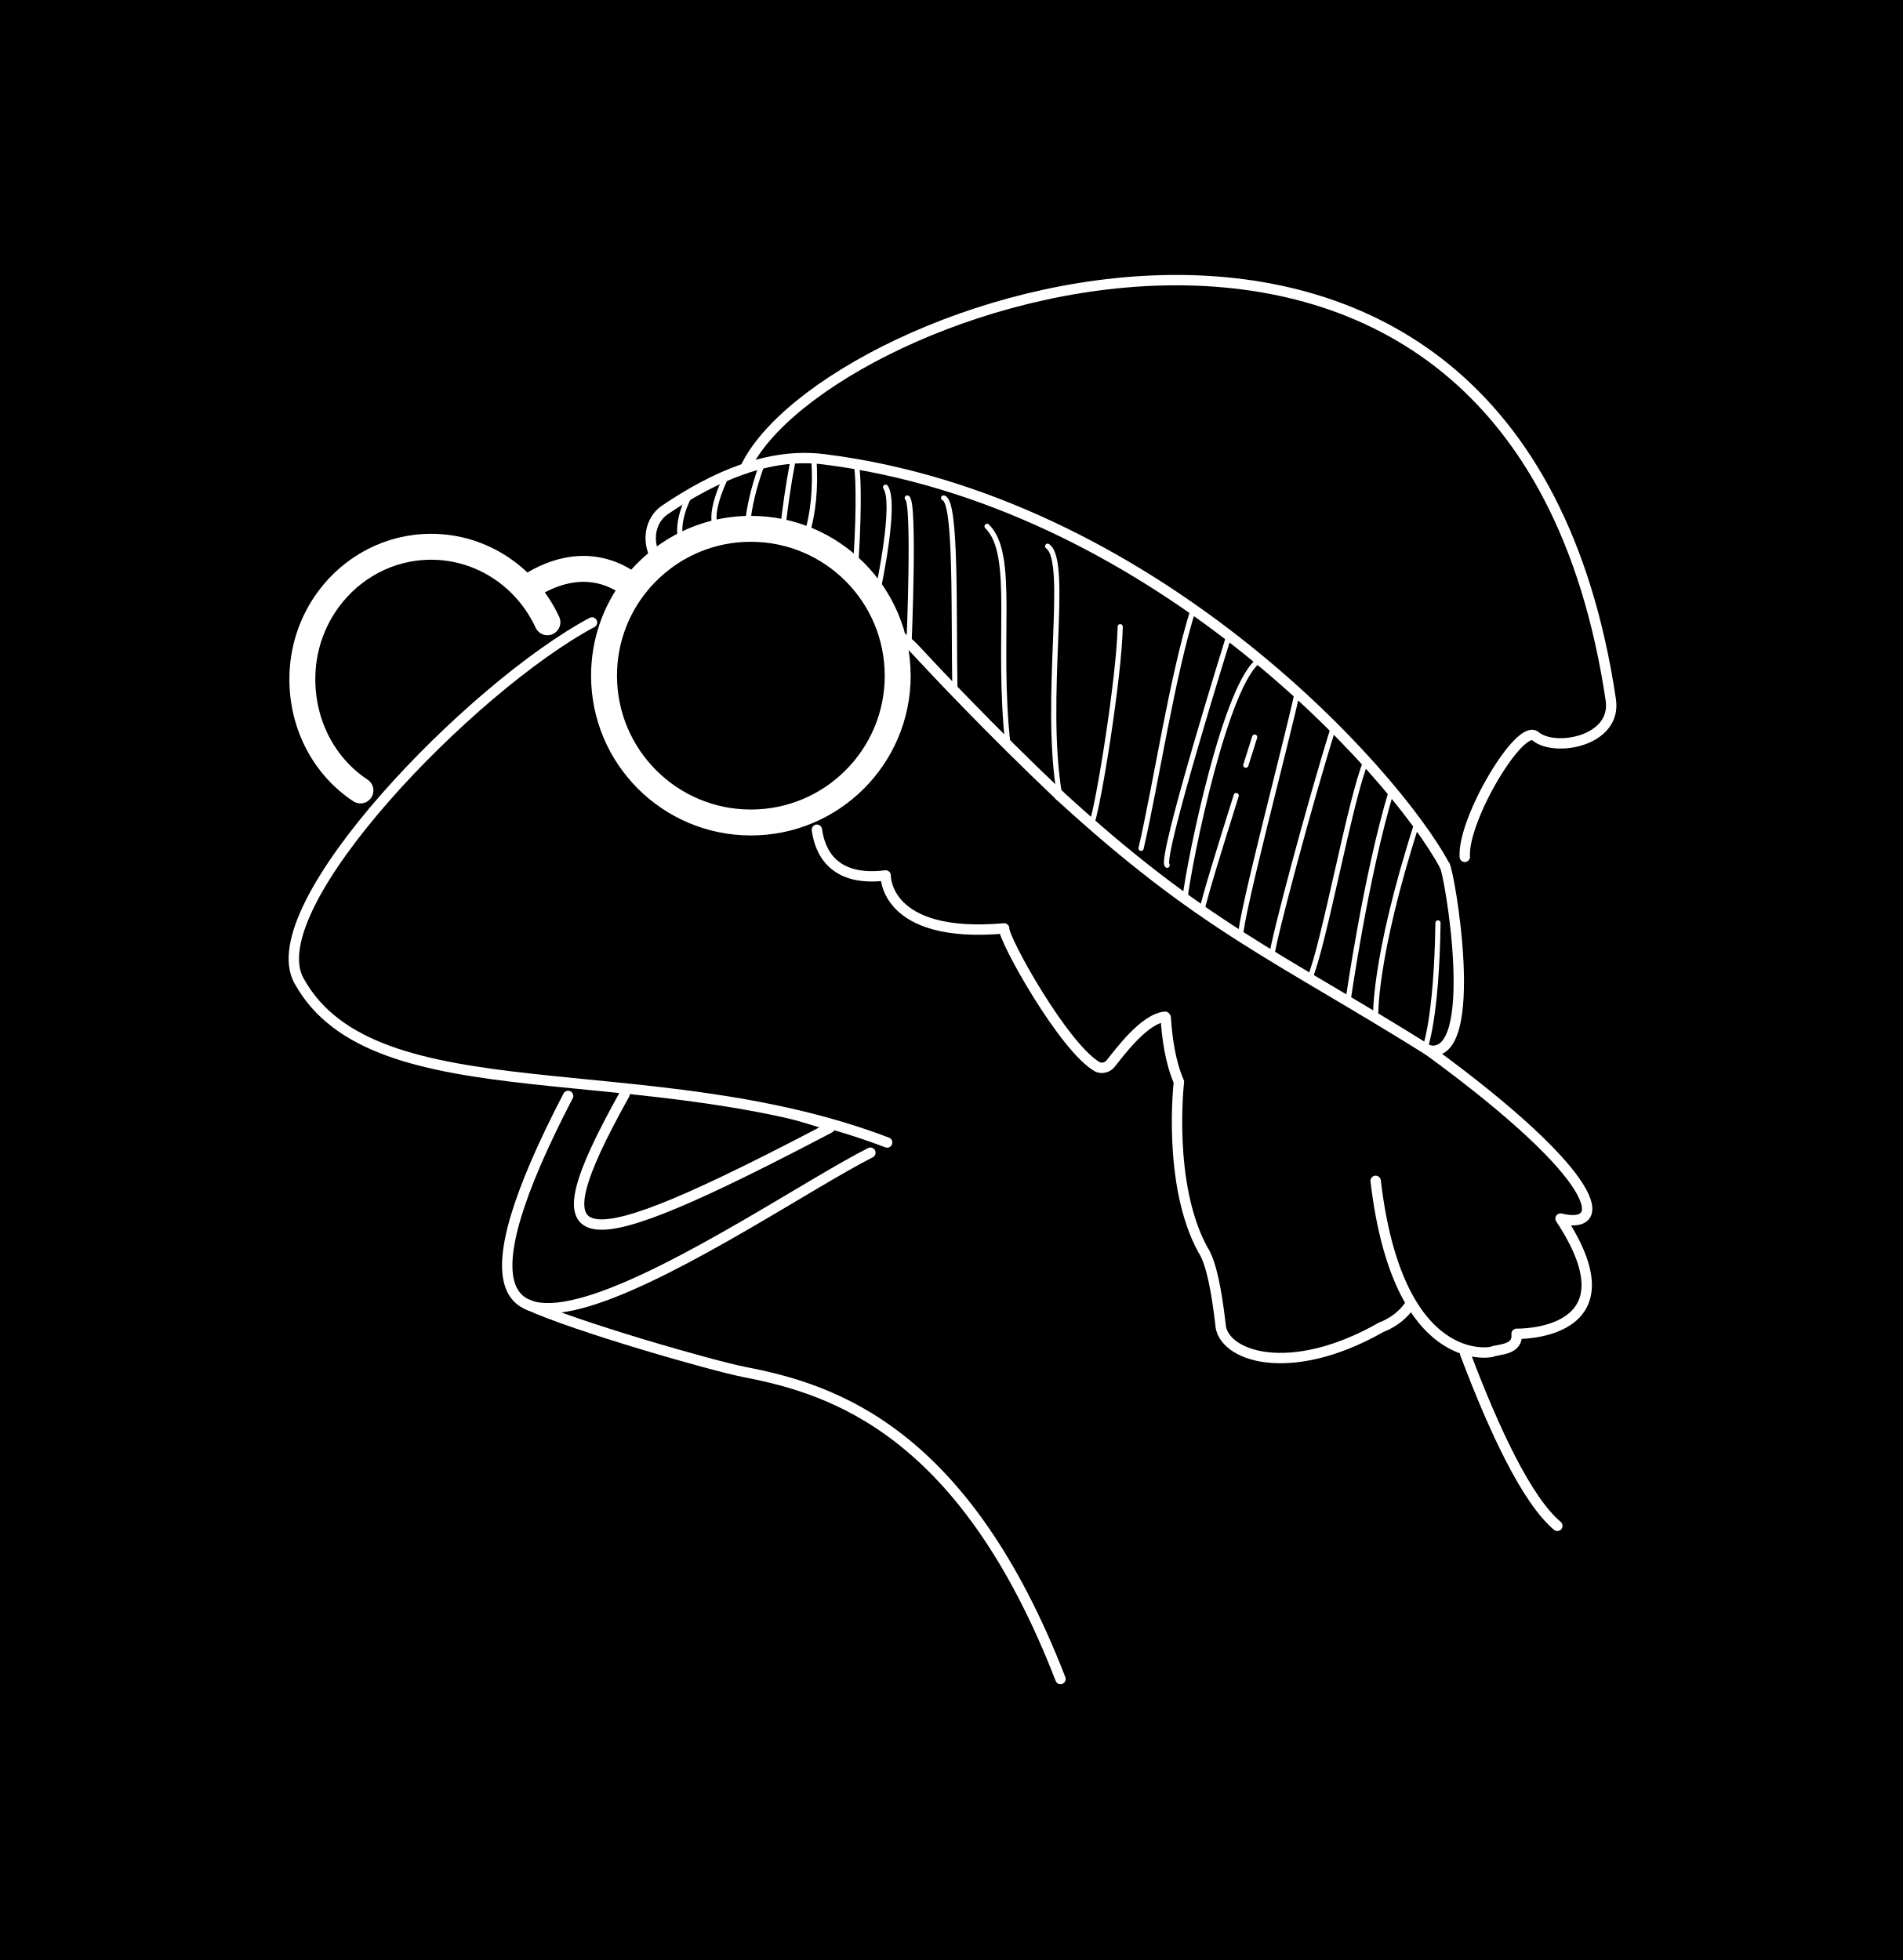
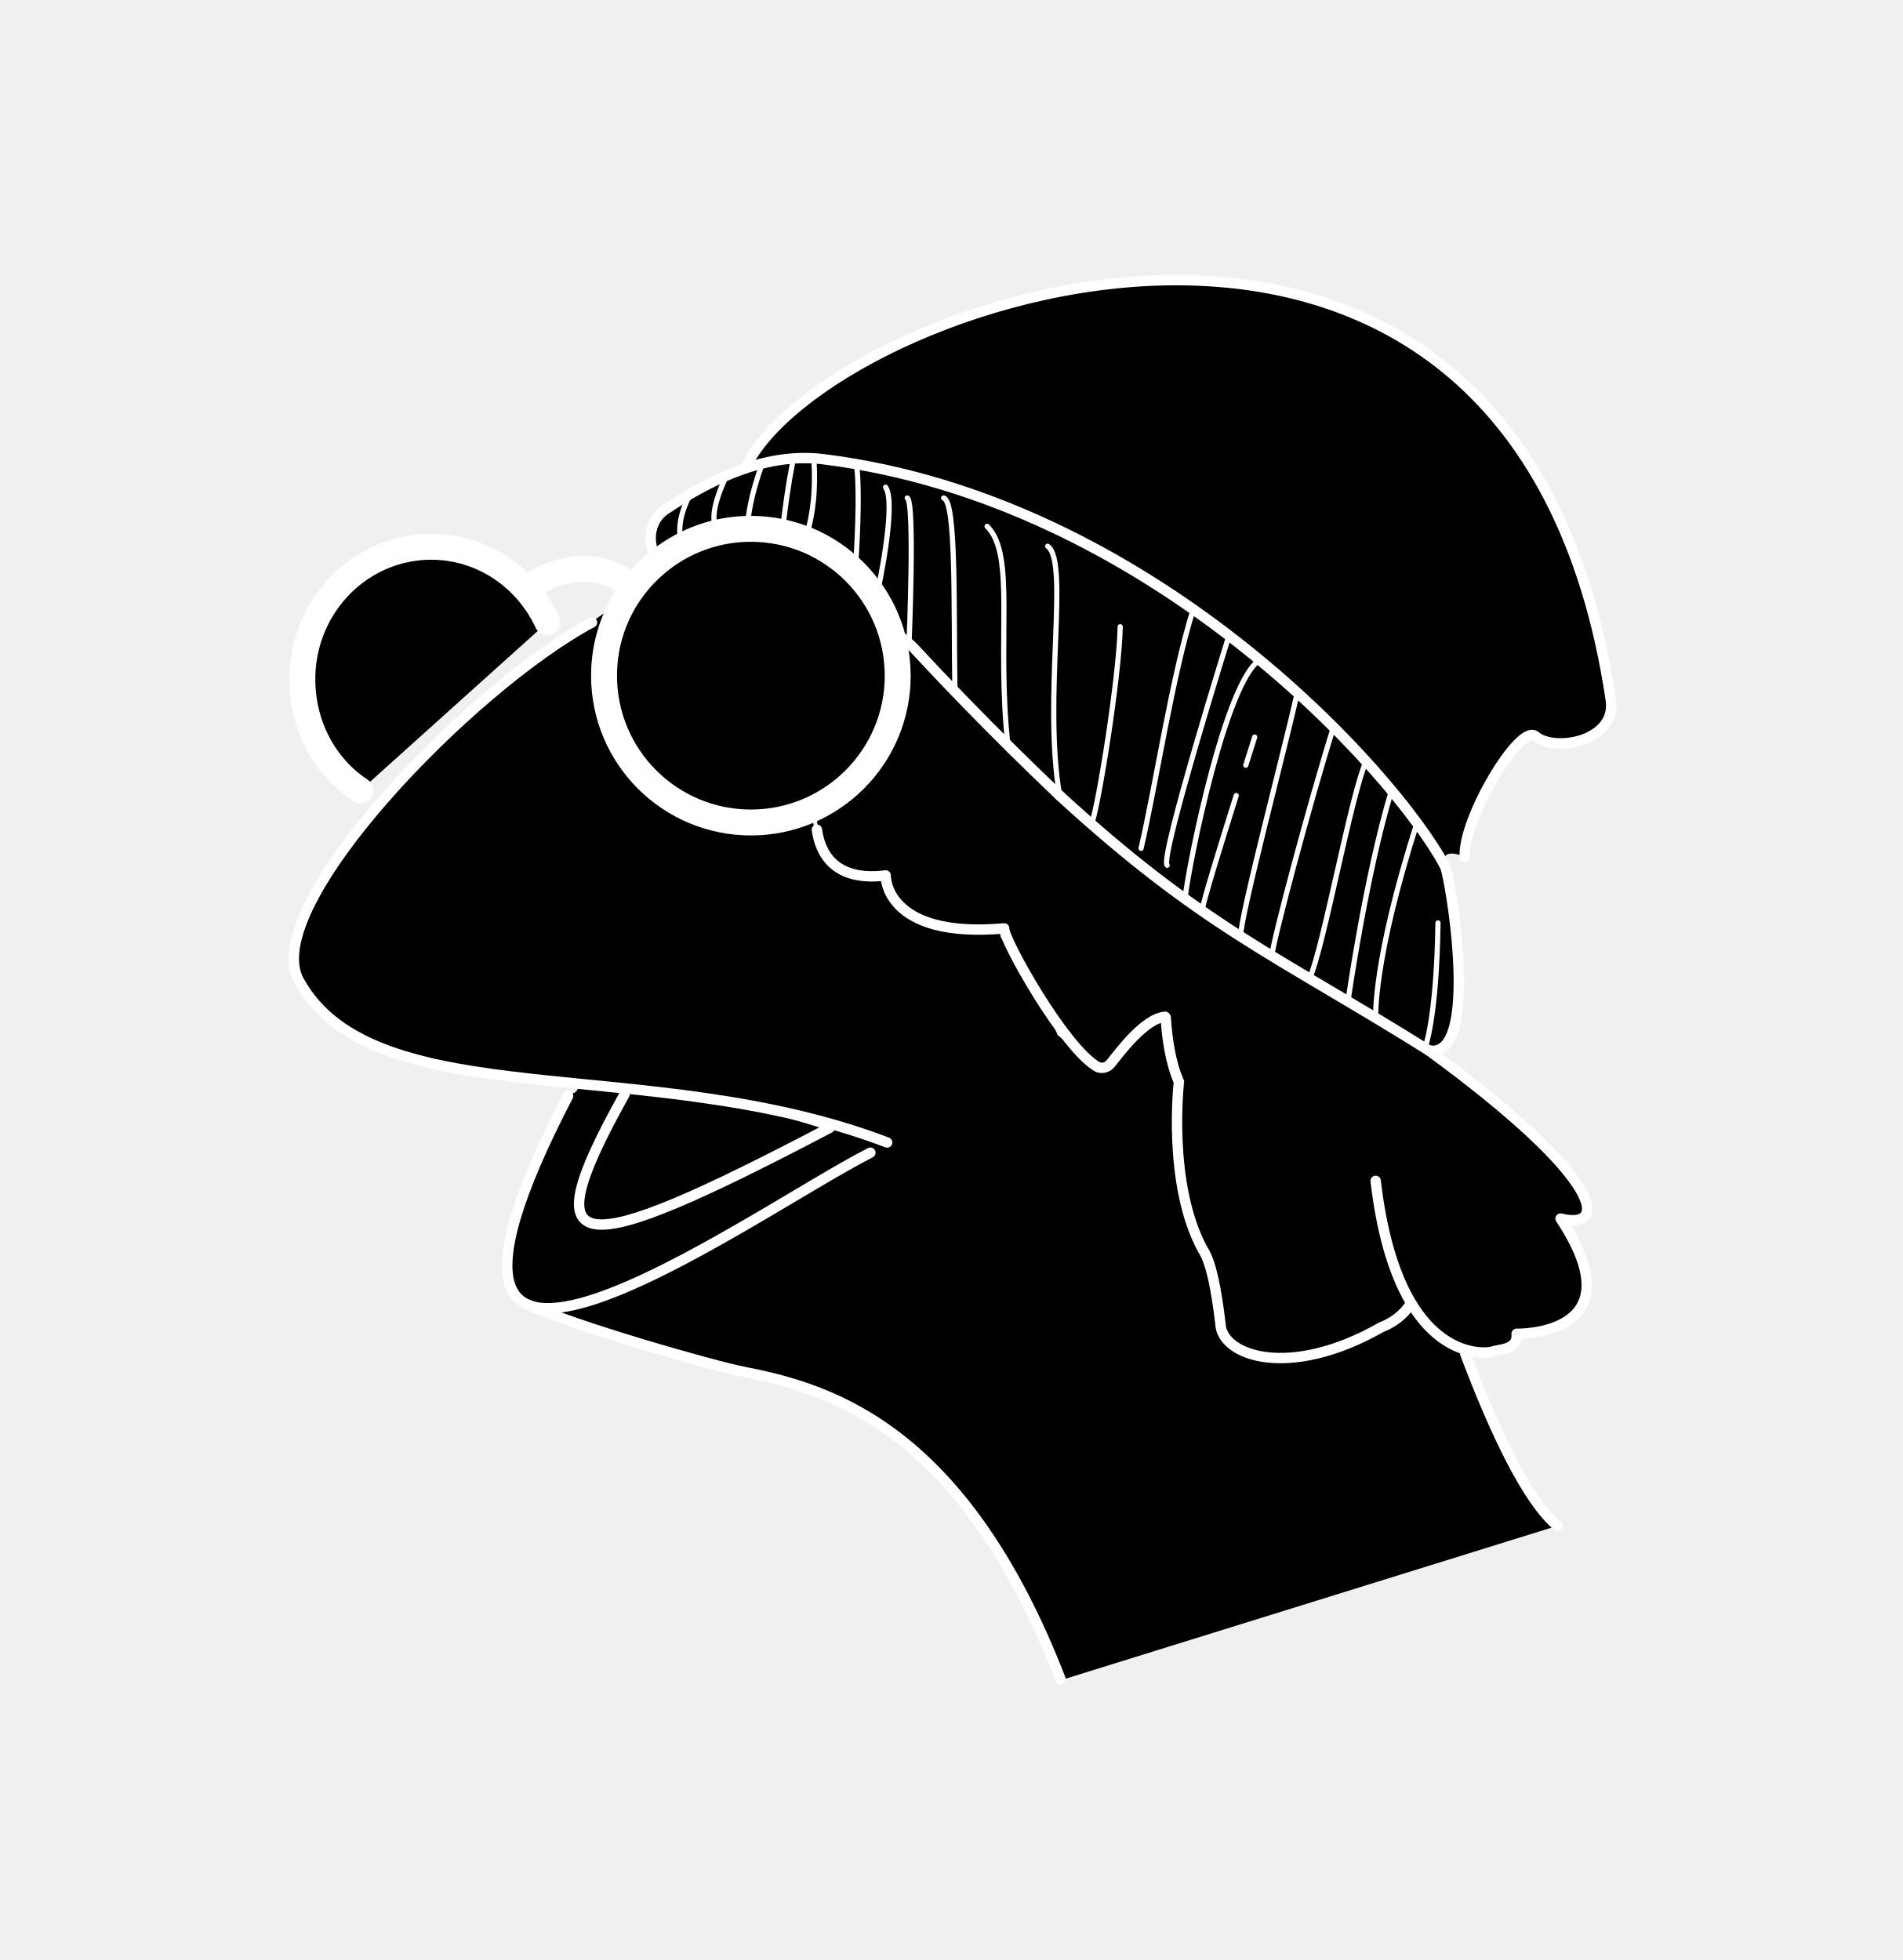
<svg xmlns="http://www.w3.org/2000/svg" version="1.1" viewBox="0 0 367 378.04">
  <defs>
    <style>
      .st0, .st1, .st2, .st3, .st4, .st5, .st6 {
        stroke: #fff;
      }

      .st0, .st2, .st3, .st5, .st6 {
        fill: none;
      }

      .st0, .st4, .st6 {
        stroke-miterlimit: 10;
      }

      .st1, .st2, .st3, .st5 {
        stroke-linejoin: round;
      }

      .st1, .st2, .st3, .st5, .st6 {
        stroke-linecap: round;
      }

      .st1, .st3 {
        stroke-width: 5px;
      }

      .st2, .st6 {
        stroke-width: 2px;
      }
+ 
+       .st7 {
+         display: none;
+       }
    </style>
  </defs>
-   <g id="Layer_2">
+   <g id="Layer_2" class="st7">
    <rect width="367" height="378.04" />
  </g>
  <g id="Layer_1">
    <path d="M300.34,294.3s-19.71-29.2-17.78-33.99c0,0-7.34-3.09-10.07-8.44l-5.72,3.97-7.46,3.54-8.01,2.2-5.43.32-5.9-1.04-4.24-3.91-3.78-15.95-4.88-14.44-.26-17.77-2.83-13.13-11.71,10.69-8.32-6.71-2.32-6.03-3.13-4.59-5.57-8.41.19-1.72h-12.48l-8.47-4.8-2.17-5.88-7.8.22-4.57-5.32-1.57-8.66-16.42,5.73-23.14-19.23.2-22.82-25,17.57-20.99,21.74-11.83,18.78-2.6,10.42,8.88,11.69,15.03,5.99,31.14,4.67c.37.93.07,1.63-1.04,2.05l-10.3,20.42-2.31,15.24,3.39,4.92,6.93,2.68,13.14,4.13,13.41,3.91,21.46,5.54,16.28,8.68,11.89,10.15,10.59,15.82,5.3,11.27,4.79,10.18" />
    <polygon points="157.38 157.02 174.15 135.26 174.15 123.44 208.39 157.02 234 177.53 276.06 202.67 301.42 224.1 306.1 231.73 305.48 234.72 302.96 235.35 301.59 235.35 305.82 245.76 304.74 253.44 295.35 257.08 292.49 257.26 292.28 258.73 289.65 260.29 285.52 261.06 280.93 260.32 274.13 254.12 272.07 251.44 266.31 256.67 251.29 261.59 240.8 261.59 235.87 258.45 234.09 246.98 228.56 232.61 226.86 215.18 227.37 208.63 224.82 195.71 220.47 197.92 213.89 205.43 211.13 205.57 206.6 201.79 201.95 194.35 198.15 188.48 194.51 182.21 193.28 178.87 181.38 178.89 173.13 175.22 170.66 168.59 163.82 168.38 158.34 163.94 157.38 157.02" />
    <path d="M143.7,90.36c14.82-32.09,148.45-79.65,166.95,44.63,1.19,7.98-10.81,10.16-14.54,7-2.98-2.53-14.08,16.06-13.62,23.28,0,0-4.83-2.23-3.89,1.63" />
    <path class="st0" d="M203.44,152.56c-13.72-13.03-24.43-24.47-27.71-28.02" />
    <path class="st0" d="M274.6,201.7c-29.69-18.55-43.6-23.85-71.17-49.14" />
    <path class="st0" d="M277.68,166.01c.82.53,7.28,37.76-3.07,35.69" />
    <path d="M157.94,87.7c62.83,7.83,109.74,59.89,119.74,78.31,0,0,10.15,34.77-2.16,36.66l-37.78-22.73-25.43-19.22-19.62-18.62-18.24-19.45-8.33-10.31-8.44-7.24-19.66-3.49-11.07,6.74s-4.16-5.51,1.28-10,19.76-10.9,24.57-9.99" />
    <path d="M111.33,209s.97,1.67-1.64,2.14l-7.87,17.75-3.7,11.67.81,8.54,4.86,3.08,12.19-1.73,26.13-12.94,19.17-11.19,7.65-4.64s-1.22-1.05,0-2.13-17.16-4.47-17.16-4.47l-28.18-4.7-12.27-1.38h.01Z" />
    <path class="st4" d="M159.99,217.54c-49.63,26.03-57.21,25-39.28-7.15,13.52-.17,26.38,3.07,39.28,7.15Z" />
    <path class="st3" d="M102.59,112.83c3.66-2.31,11.64-5.85,19.63.42" />
    <path class="st1" d="M69.51,152.46c-6.82-4.5-11.2-12.41-11.2-21.47,0-5.78,1.87-11.11,5.02-15.39,4.53-6.16,11.72-10.14,19.81-10.14,9.89,0,18.44,5.95,22.43,14.56" />
    <path class="st6" d="M167.86,222.33c-23.06,11.67-98.88,67.14-58.3-10.95" />
    <path class="st6" d="M120.45,211.06c-17.92,32.15-10.09,32.51,39.54,6.48" />
    <path class="st6" d="M101.82,251.64c8.93,4.15,35.6,11.81,41.88,13.02,17.15,3.31,42.33,11.46,60.82,59.18" />
    <path class="st2" d="M114.17,120.06c-23.19,12.39-64.37,54.76-56.53,69.07,14.53,26.52,67.52,13.67,113.45,31.23" />
    <path class="st1" d="M173.13,130.32c0,15.64-12.68,28.32-28.32,28.32s-28.32-12.68-28.32-28.32c0-6.41,2.13-12.33,5.72-17.07,5.17-6.83,13.37-11.25,22.59-11.25,15.64,0,28.32,12.68,28.32,28.32h.01Z" />
    <path class="st2" d="M204.35,153.44c-13.72-13.03-24.43-24.47-27.71-28.02-.99-1.07-2.07-2.04-3.29-2.83" />
    <path class="st2" d="M278.59,166.89c-10-18.42-56.91-70.48-119.74-78.31-10.56-1.32-21,3.27-30.61,9.76-2.91,1.97-3.52,6.05-1.79,9.11l.51.9" />
    <path class="st2" d="M282.56,261.06c5.69,15.1,11.96,28.33,17.78,33.24" />
    <path class="st2" d="M282.56,261.06" />
    <path class="st2" d="M263.45,198.6" />
    <path class="st5" d="M146.77,90.09c-1.49,4.2-2.29,7.79-2.6,10.93" />
    <path class="st5" d="M152.81,89.44c-.81,4.18-1.42,8.64-1.94,13.22" />
    <path class="st5" d="M156.95,88.39c.42,6.1-.19,10.69-1.3,14.55" />
    <path class="st5" d="M165.12,89.51c.61,2.77.46,12.02-.2,20.88" />
    <path class="st5" d="M169.44,113.24s3.47-16.22,1.35-19.27" />
    <path class="st5" d="M175.31,124.11s1.15-27.33-.34-28.06" />
    <path class="st5" d="M181.98,96.05c2.5.65,1.91,21.8,2.18,37.33" />
    <path class="st5" d="M190.36,101.52c5.58,5.43,1.75,21.74,4.03,42.25" />
    <path class="st5" d="M131.66,105.24s-1.94-3.38,1.32-9.69" />
    <path class="st5" d="M230.12,117.53c-4.06,12.8-7.23,33.92-10.06,46.1" />
    <path class="st5" d="M210.58,158.73c1.23-3.32,5.23-27.83,5.46-37.85" />
    <path class="st5" d="M204.35,153.44c-3.24-18.9,1.95-45.15-2.31-48.08" />
    <path class="st2" d="M143.7,90.36c14.82-32.09,148.45-79.65,166.95,44.63,1.19,7.98-10.81,10.16-14.54,7-2.98-2.53-14.08,16.06-13.62,23.28" />
    <path class="st5" d="M237.01,122.59s-13.44,43.06-11.92,44.3" />
    <path class="st5" d="M242.92,127.3c-6.46,4.16-13.47,38.24-14.4,46.05" />
    <path class="st5" d="M274.8,202.14s2.25-5.48,2.52-24.13" />
    <path class="st5" d="M265.31,196.33s-.58-10.98,7.97-37.6" />
    <path class="st5" d="M259.96,193.14s3.44-24.31,8.4-40.67" />
    <path class="st5" d="M252.56,188.75c2.76-6.28,7.92-35.16,10.89-41.92" />
    <path class="st5" d="M245.27,184.37c.33-3.25,7.3-29.46,11.9-44.12" />
    <path class="st5" d="M239.25,180.61c-.11-3.63,9.09-38.42,10.84-46.61" />
    <path class="st5" d="M240.26,147.59c.59-1.87,1.17-3.7,1.71-5.42" />
    <path class="st5" d="M231.79,175.66c.51-2.63,3.52-12.37,6.62-22.21" />
    <path class="st2" d="M157.54,160.04c.59,4.31,3.23,10.07,13.26,8.81,0,0-.31,12.26,22.86,10.22-.28,1.86,11.61,23.26,18.09,26.76.88.32,1.86.04,2.44-.69,1.71-2.12,6.5-8.69,10.51-9.03" />
    <path class="st2" d="M224.82,196.3c.24,3.87.89,8.63,2.54,12.36,0,0-2.3,19.71,4.6,32.35,1.67,2.52,2.65,7.95,3.41,14.35.23,6.11,13.16,10.81,31.02.63,0,0,3.65-1.23,5.67-4.55" />
    <path class="st2" d="M275.52,202.59c-29.69-18.55-43.6-23.85-71.17-49.14" />
    <path class="st2" d="M275.52,202.59c10.36,2.07,3.89-35.16,3.07-35.69" />
    <path class="st2" d="M265.3,227.76c4.31,36.77,22.32,33,22.32,33,1.38-.58,5.2-.29,4.86-3.5,0,0,23.57.59,8.48-22.22,9.41,2.3,8.51-7.66-25.46-32.46" />
    <path class="st5" d="M140.14,91.72s-3.54,6.83-2.12,9.89" />
  </g>
</svg>
